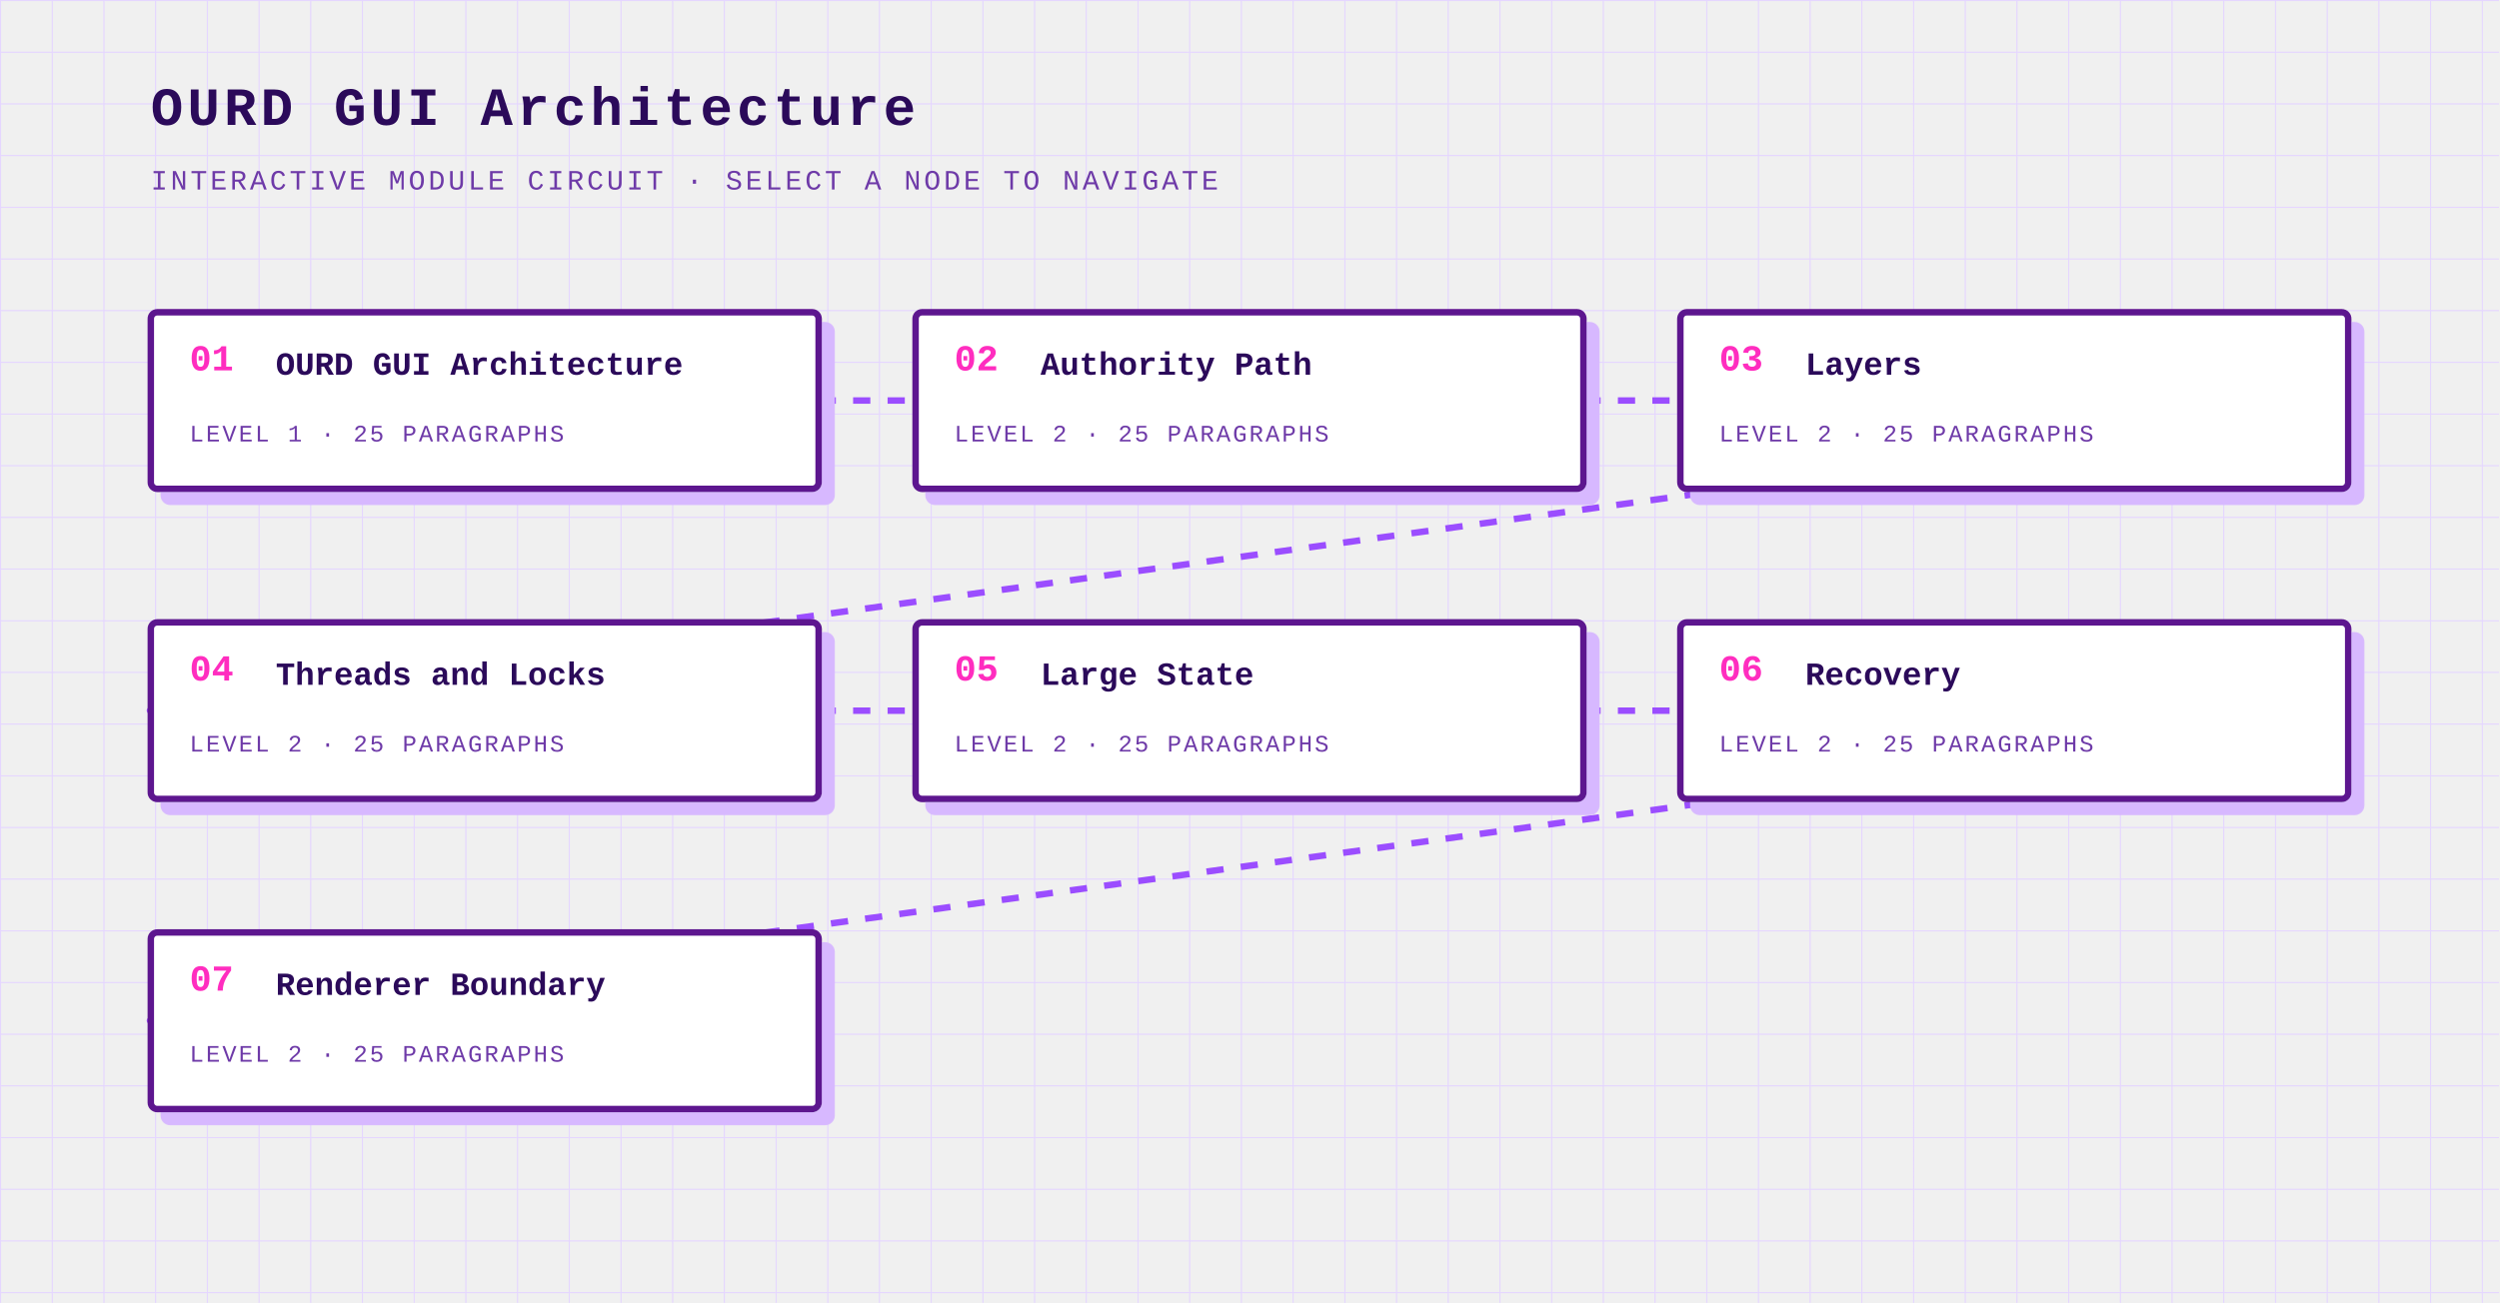
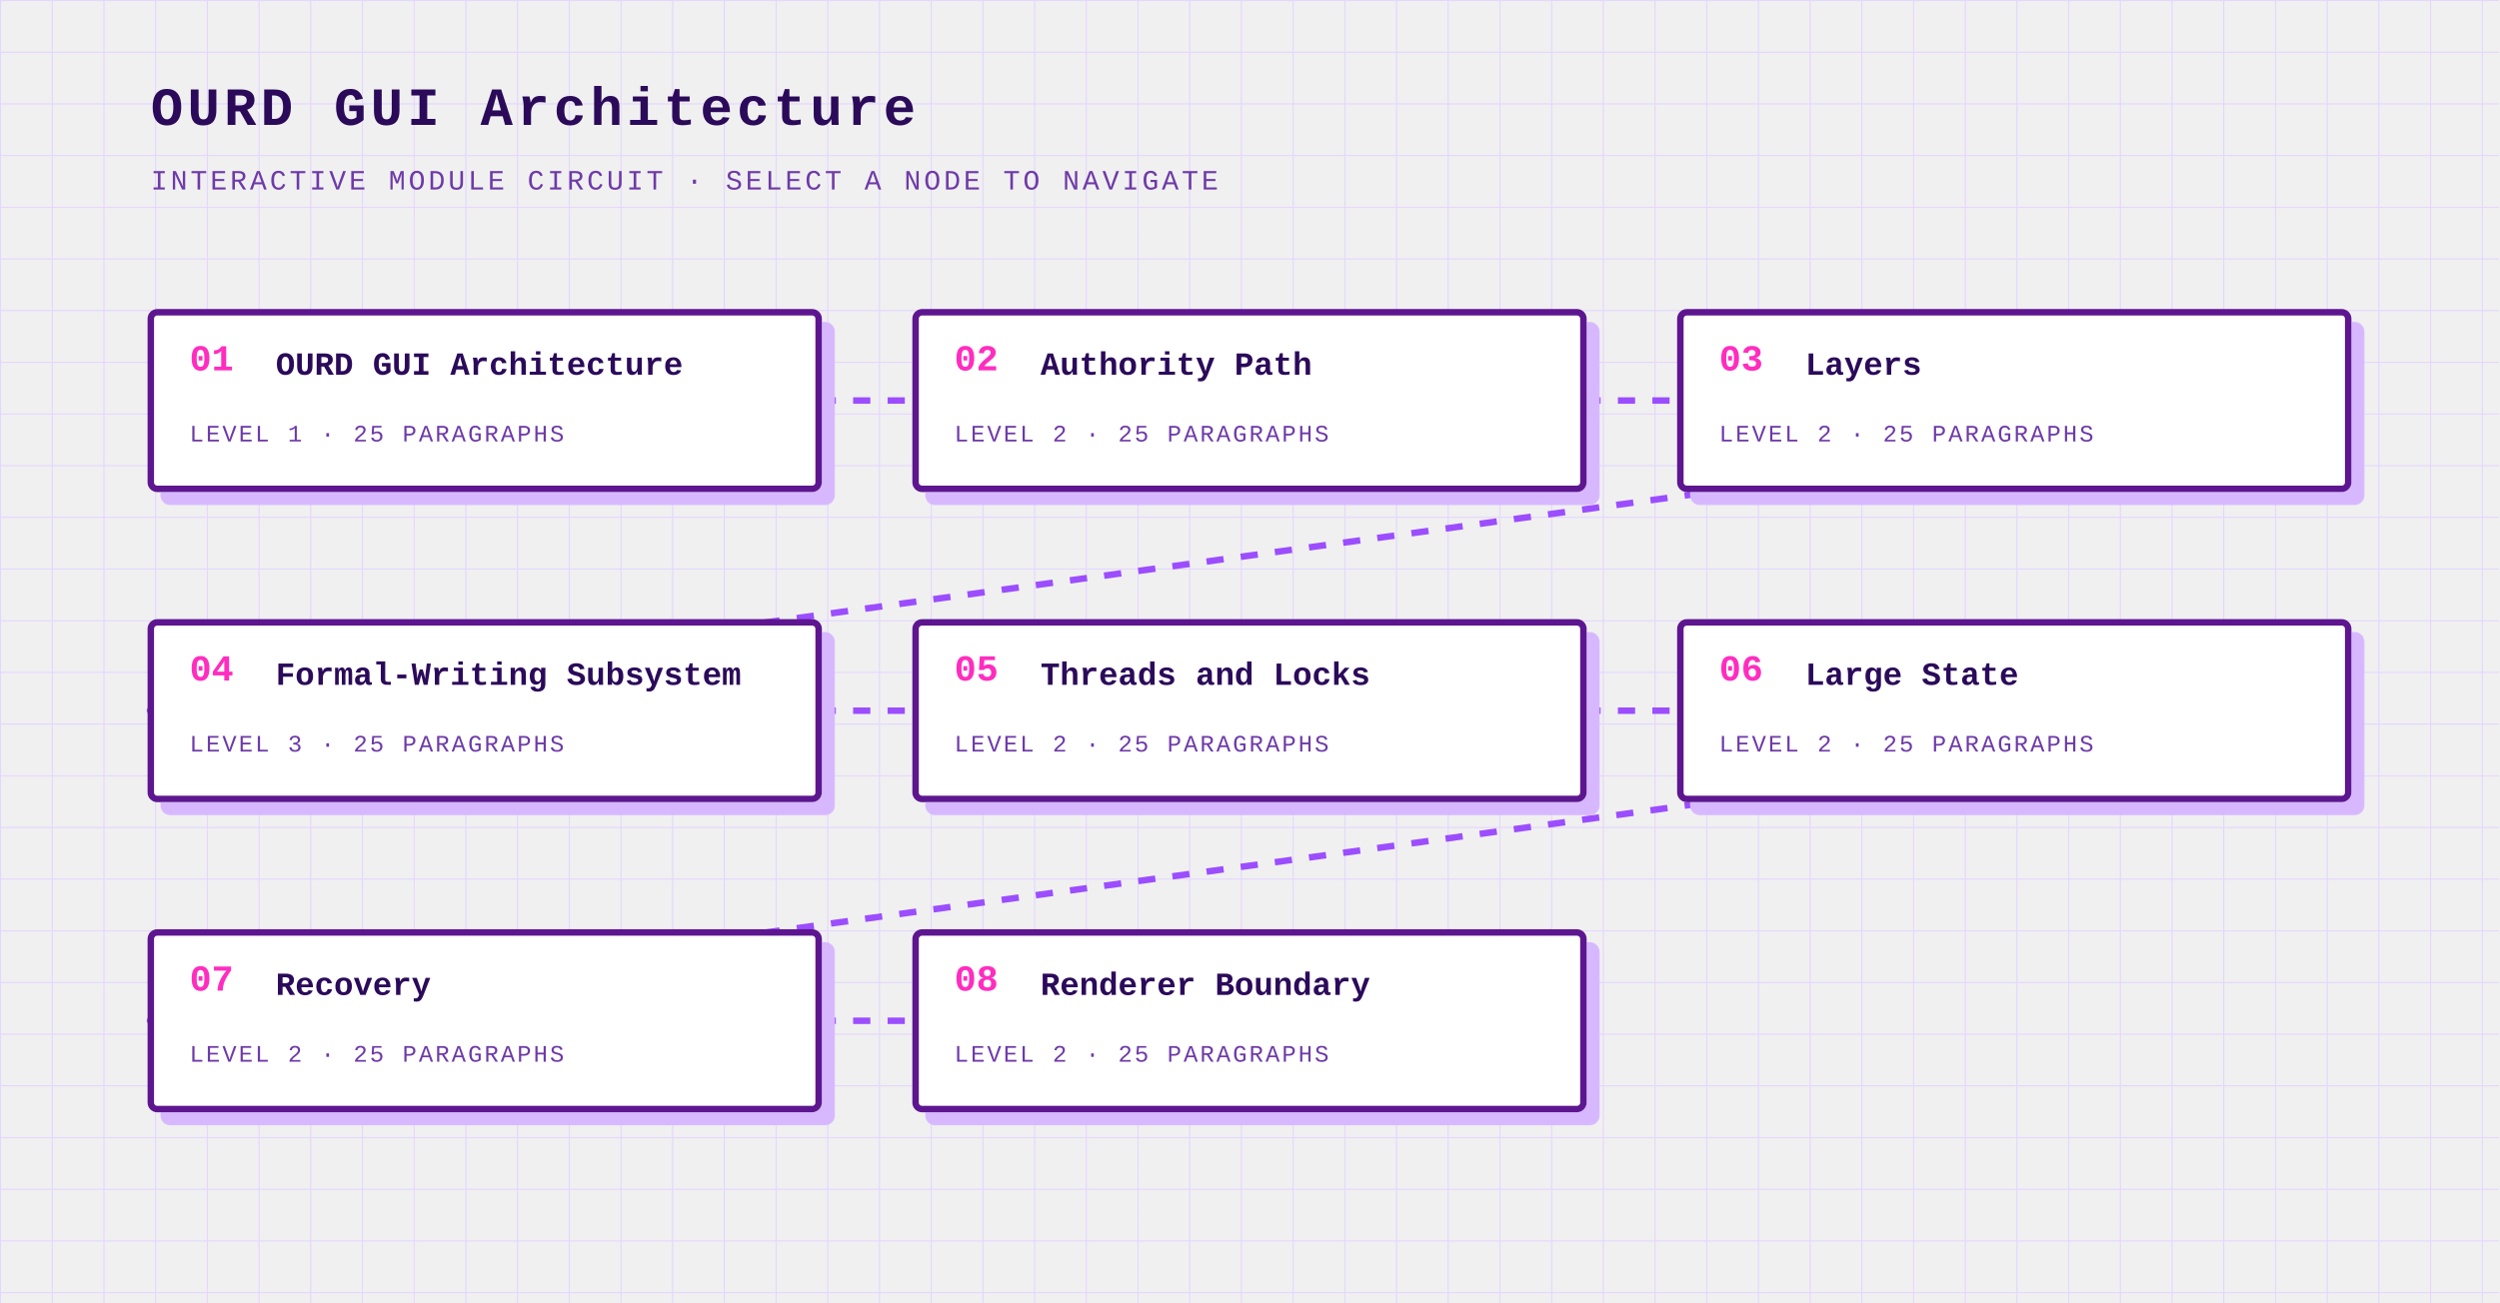
<svg xmlns="http://www.w3.org/2000/svg" width="1160" height="605" viewBox="0 0 1160 605">
  <style>
  :root { color-scheme: light; }
  svg { background:#fbf8ff; font-family:'Courier New',monospace; }
  .grid { stroke:#e5d6ff; stroke-width:1; }
  .title { fill:#2b0a5a; font-size:25px; font-weight:700; letter-spacing:2px; }
  .subtitle { fill:#6e3aa8; font-size:13px; letter-spacing:1.4px; }
  .signal-path { fill:none; stroke:#9b4dff; stroke-width:3; stroke-dasharray:8 8; animation:flow 2s linear infinite; }
  .module-node { cursor:pointer; outline:none; }
  .module-node rect { fill:#ffffff; stroke:#5d168f; stroke-width:3; filter:drop-shadow(6px 6px 0 #d7b8ff); transition:120ms ease; }
  .module-node:hover rect,.module-node:focus rect,.module-node.active rect { fill:#f3e8ff; stroke:#ff3fcf; transform:translate(-2px,-2px); }
  .node-index { fill:#ff2dbf; font-size:17px; font-weight:700; }
  .node-title { fill:#2b0a5a; font-size:15px; font-weight:700; }
  .node-meta { fill:#6e3aa8; font-size:11px; letter-spacing:1px; }
  @keyframes flow { to { stroke-dashoffset:-32; } }
</style>
  <defs>
    <pattern id="grid" width="24" height="24" patternUnits="userSpaceOnUse">
      <path class="grid" d="M 24 0 L 0 0 0 24" fill="none" />
    </pattern>
  </defs>
  <rect width="100%" height="100%" fill="url(#grid)" />
  <text class="title" x="70" y="58">OURD GUI Architecture</text>
  <text class="subtitle" x="70" y="88">INTERACTIVE MODULE CIRCUIT · SELECT A NODE TO NAVIGATE</text>
  <g class="edges">
    <path class="signal-path" d="M 380 186.0 C 404 186.0, 401 186.0, 425 186.0" />
    <path class="signal-path" d="M 735 186.0 C 759 186.0, 756 186.0, 780 186.0" />
    <path class="signal-path" d="M 1090 186.0 C 1114 186.0, 46 330.0, 70 330.0" />
    <path class="signal-path" d="M 380 330.0 C 404 330.0, 401 330.0, 425 330.0" />
    <path class="signal-path" d="M 735 330.0 C 759 330.0, 756 330.0, 780 330.0" />
    <path class="signal-path" d="M 1090 330.0 C 1114 330.0, 46 474.0, 70 474.0" />
+     <path class="signal-path" d="M 380 474.0 C 404 474.0, 401 474.0, 425 474.0" />
  </g>
  <g class="nodes">
    <g class="module-node" id="node-ourd-gui-architecture" data-target="ourd-gui-architecture" tabindex="0" role="link">
      <rect x="70" y="145" width="310" height="82" rx="3" />
      <text class="node-index" x="88" y="172">01</text>
      <text class="node-title" x="128" y="174">OURD GUI Architecture</text>
      <text class="node-meta" x="88" y="205">LEVEL 1 · 25 PARAGRAPHS</text>
    </g>
    <g class="module-node" id="node-authority-path" data-target="authority-path" tabindex="0" role="link">
      <rect x="425" y="145" width="310" height="82" rx="3" />
      <text class="node-index" x="443" y="172">02</text>
      <text class="node-title" x="483" y="174">Authority Path</text>
      <text class="node-meta" x="443" y="205">LEVEL 2 · 25 PARAGRAPHS</text>
    </g>
    <g class="module-node" id="node-layers" data-target="layers" tabindex="0" role="link">
      <rect x="780" y="145" width="310" height="82" rx="3" />
      <text class="node-index" x="798" y="172">03</text>
      <text class="node-title" x="838" y="174">Layers</text>
      <text class="node-meta" x="798" y="205">LEVEL 2 · 25 PARAGRAPHS</text>
    </g>
-     <g class="module-node" id="node-threads-and-locks" data-target="threads-and-locks" tabindex="0" role="link">
+     <g class="module-node" id="node-formal-writing-subsystem" data-target="formal-writing-subsystem" tabindex="0" role="link">
      <rect x="70" y="289" width="310" height="82" rx="3" />
      <text class="node-index" x="88" y="316">04</text>
-       <text class="node-title" x="128" y="318">Threads and Locks</text>
-       <text class="node-meta" x="88" y="349">LEVEL 2 · 25 PARAGRAPHS</text>
+       <text class="node-title" x="128" y="318">Formal-Writing Subsystem</text>
+       <text class="node-meta" x="88" y="349">LEVEL 3 · 25 PARAGRAPHS</text>
+     </g>
+     <g class="module-node" id="node-threads-and-locks" data-target="threads-and-locks" tabindex="0" role="link">
+       <rect x="425" y="289" width="310" height="82" rx="3" />
+       <text class="node-index" x="443" y="316">05</text>
+       <text class="node-title" x="483" y="318">Threads and Locks</text>
+       <text class="node-meta" x="443" y="349">LEVEL 2 · 25 PARAGRAPHS</text>
    </g>
    <g class="module-node" id="node-large-state" data-target="large-state" tabindex="0" role="link">
-       <rect x="425" y="289" width="310" height="82" rx="3" />
-       <text class="node-index" x="443" y="316">05</text>
-       <text class="node-title" x="483" y="318">Large State</text>
-       <text class="node-meta" x="443" y="349">LEVEL 2 · 25 PARAGRAPHS</text>
+       <rect x="780" y="289" width="310" height="82" rx="3" />
+       <text class="node-index" x="798" y="316">06</text>
+       <text class="node-title" x="838" y="318">Large State</text>
+       <text class="node-meta" x="798" y="349">LEVEL 2 · 25 PARAGRAPHS</text>
    </g>
    <g class="module-node" id="node-recovery" data-target="recovery" tabindex="0" role="link">
-       <rect x="780" y="289" width="310" height="82" rx="3" />
-       <text class="node-index" x="798" y="316">06</text>
-       <text class="node-title" x="838" y="318">Recovery</text>
-       <text class="node-meta" x="798" y="349">LEVEL 2 · 25 PARAGRAPHS</text>
+       <rect x="70" y="433" width="310" height="82" rx="3" />
+       <text class="node-index" x="88" y="460">07</text>
+       <text class="node-title" x="128" y="462">Recovery</text>
+       <text class="node-meta" x="88" y="493">LEVEL 2 · 25 PARAGRAPHS</text>
    </g>
    <g class="module-node" id="node-renderer-boundary" data-target="renderer-boundary" tabindex="0" role="link">
-       <rect x="70" y="433" width="310" height="82" rx="3" />
-       <text class="node-index" x="88" y="460">07</text>
-       <text class="node-title" x="128" y="462">Renderer Boundary</text>
-       <text class="node-meta" x="88" y="493">LEVEL 2 · 25 PARAGRAPHS</text>
+       <rect x="425" y="433" width="310" height="82" rx="3" />
+       <text class="node-index" x="443" y="460">08</text>
+       <text class="node-title" x="483" y="462">Renderer Boundary</text>
+       <text class="node-meta" x="443" y="493">LEVEL 2 · 25 PARAGRAPHS</text>
    </g>
  </g>
</svg>
